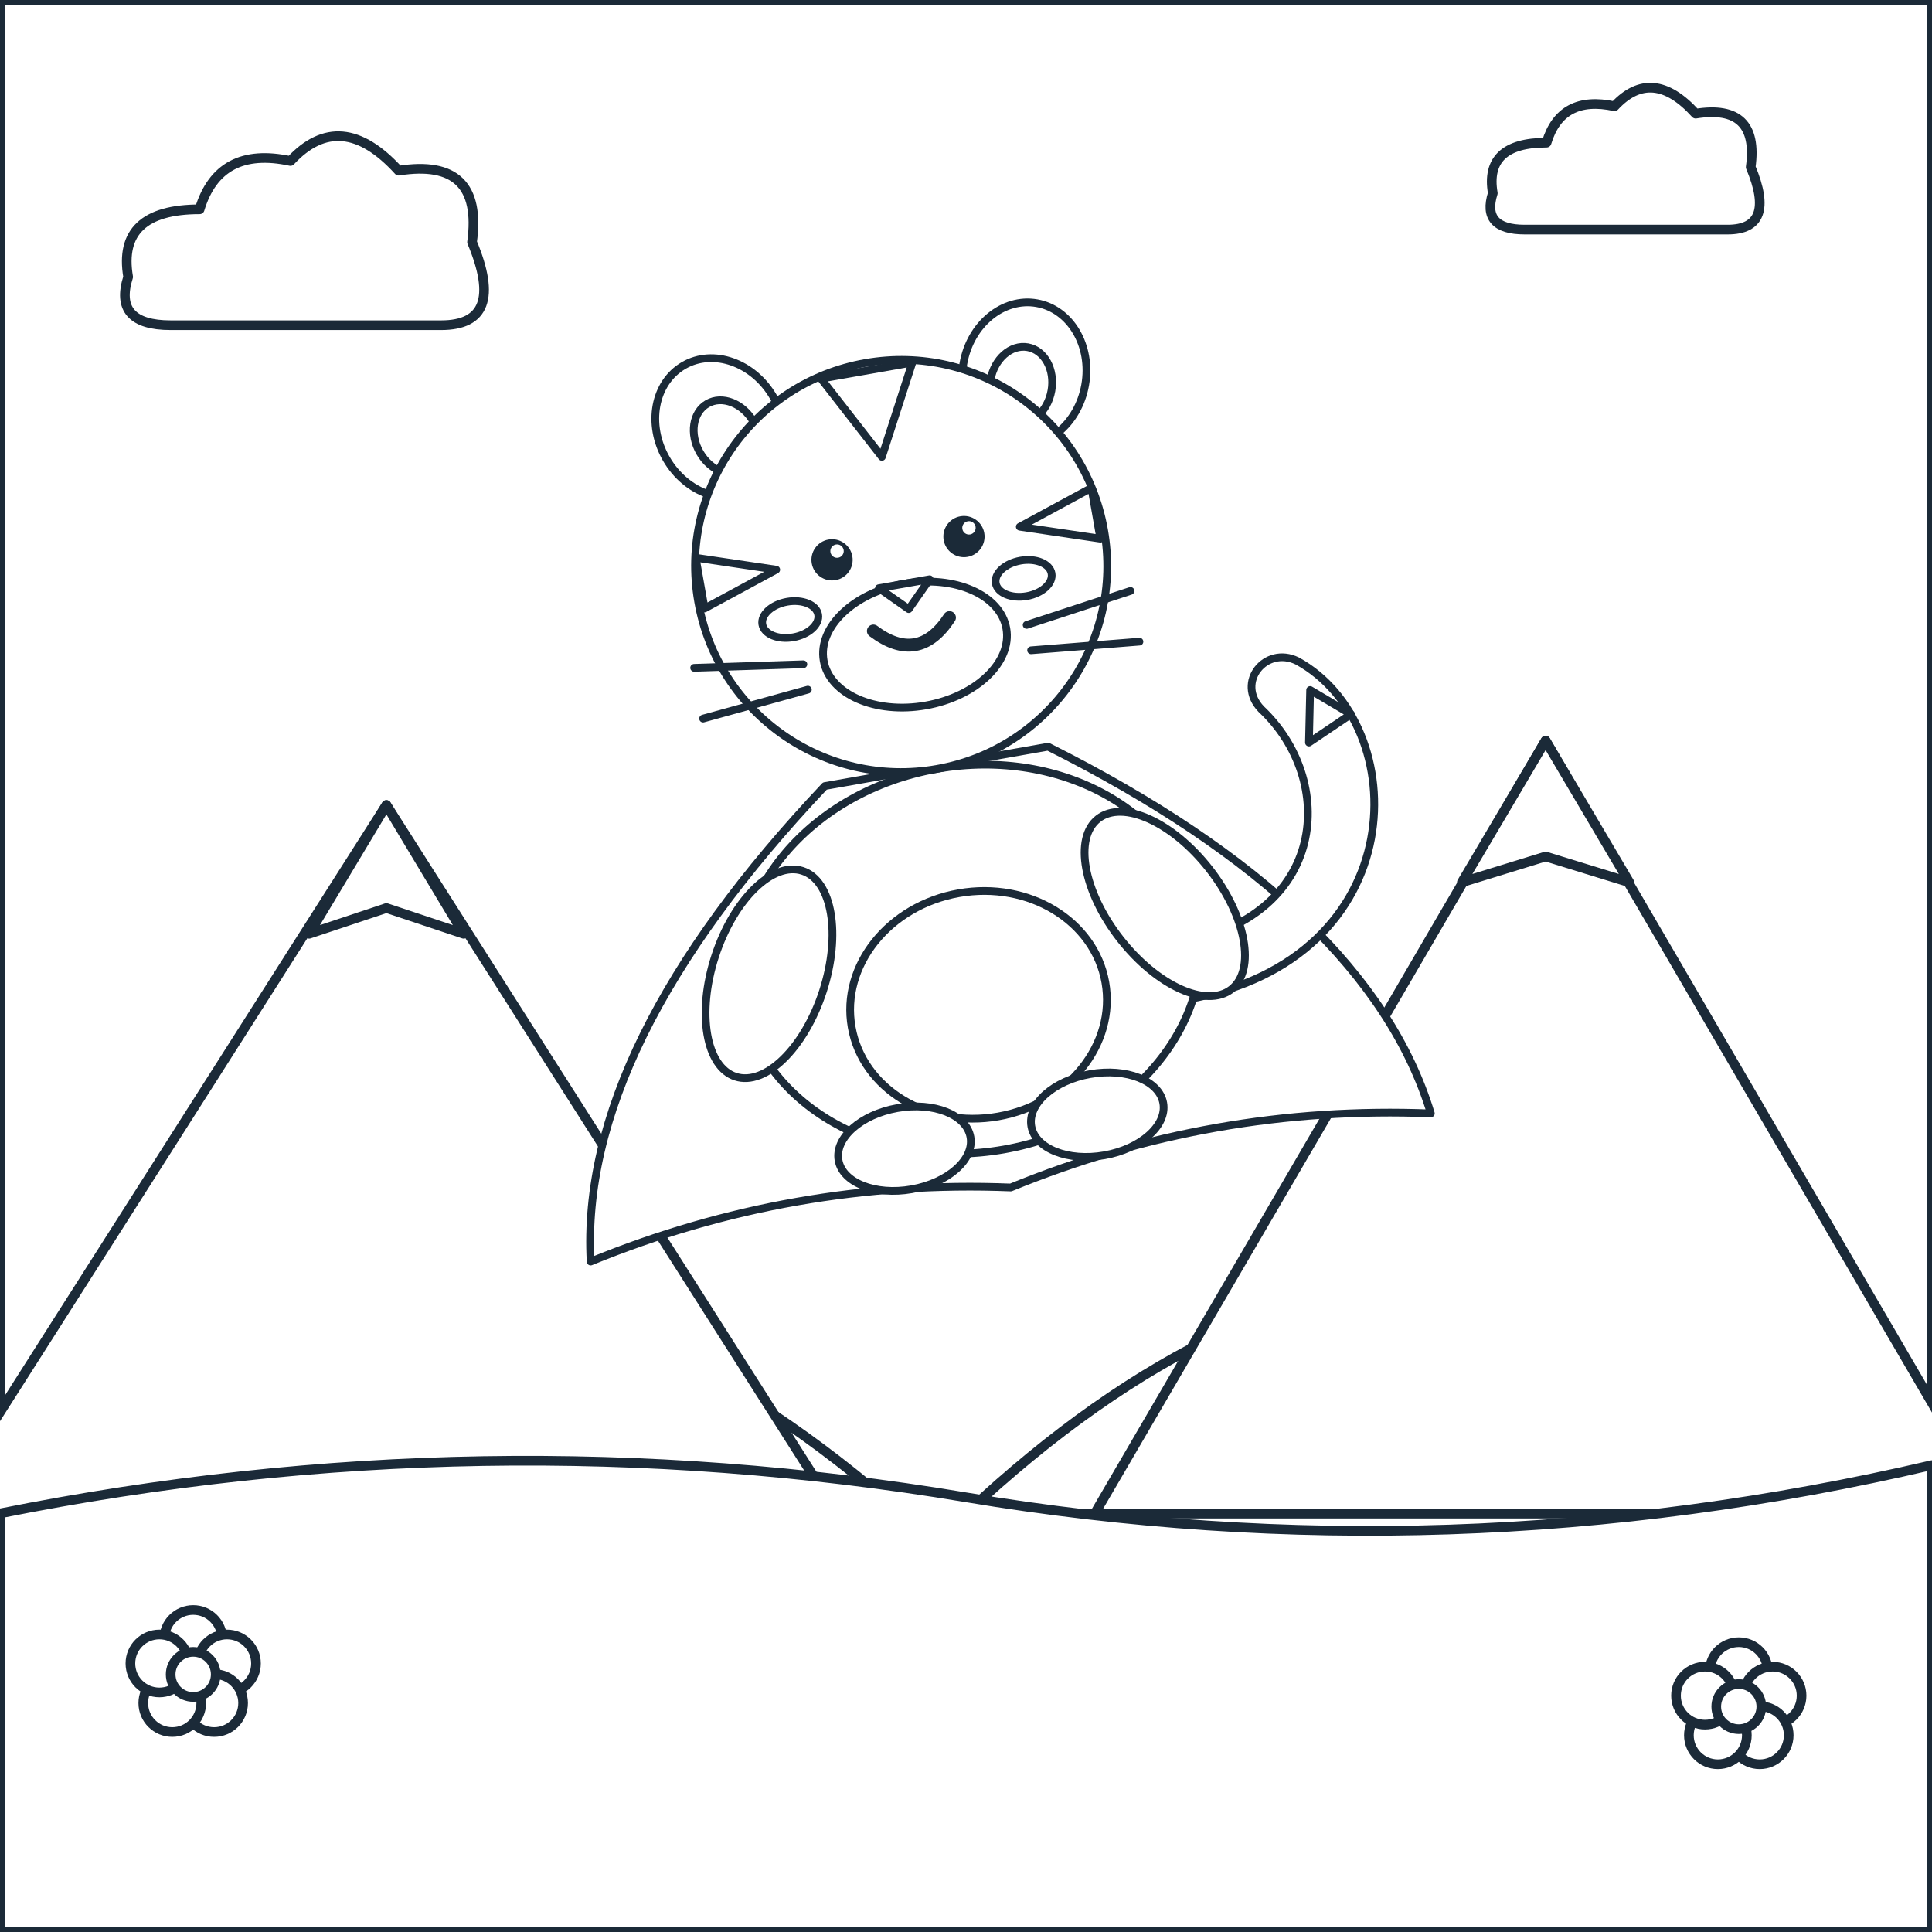
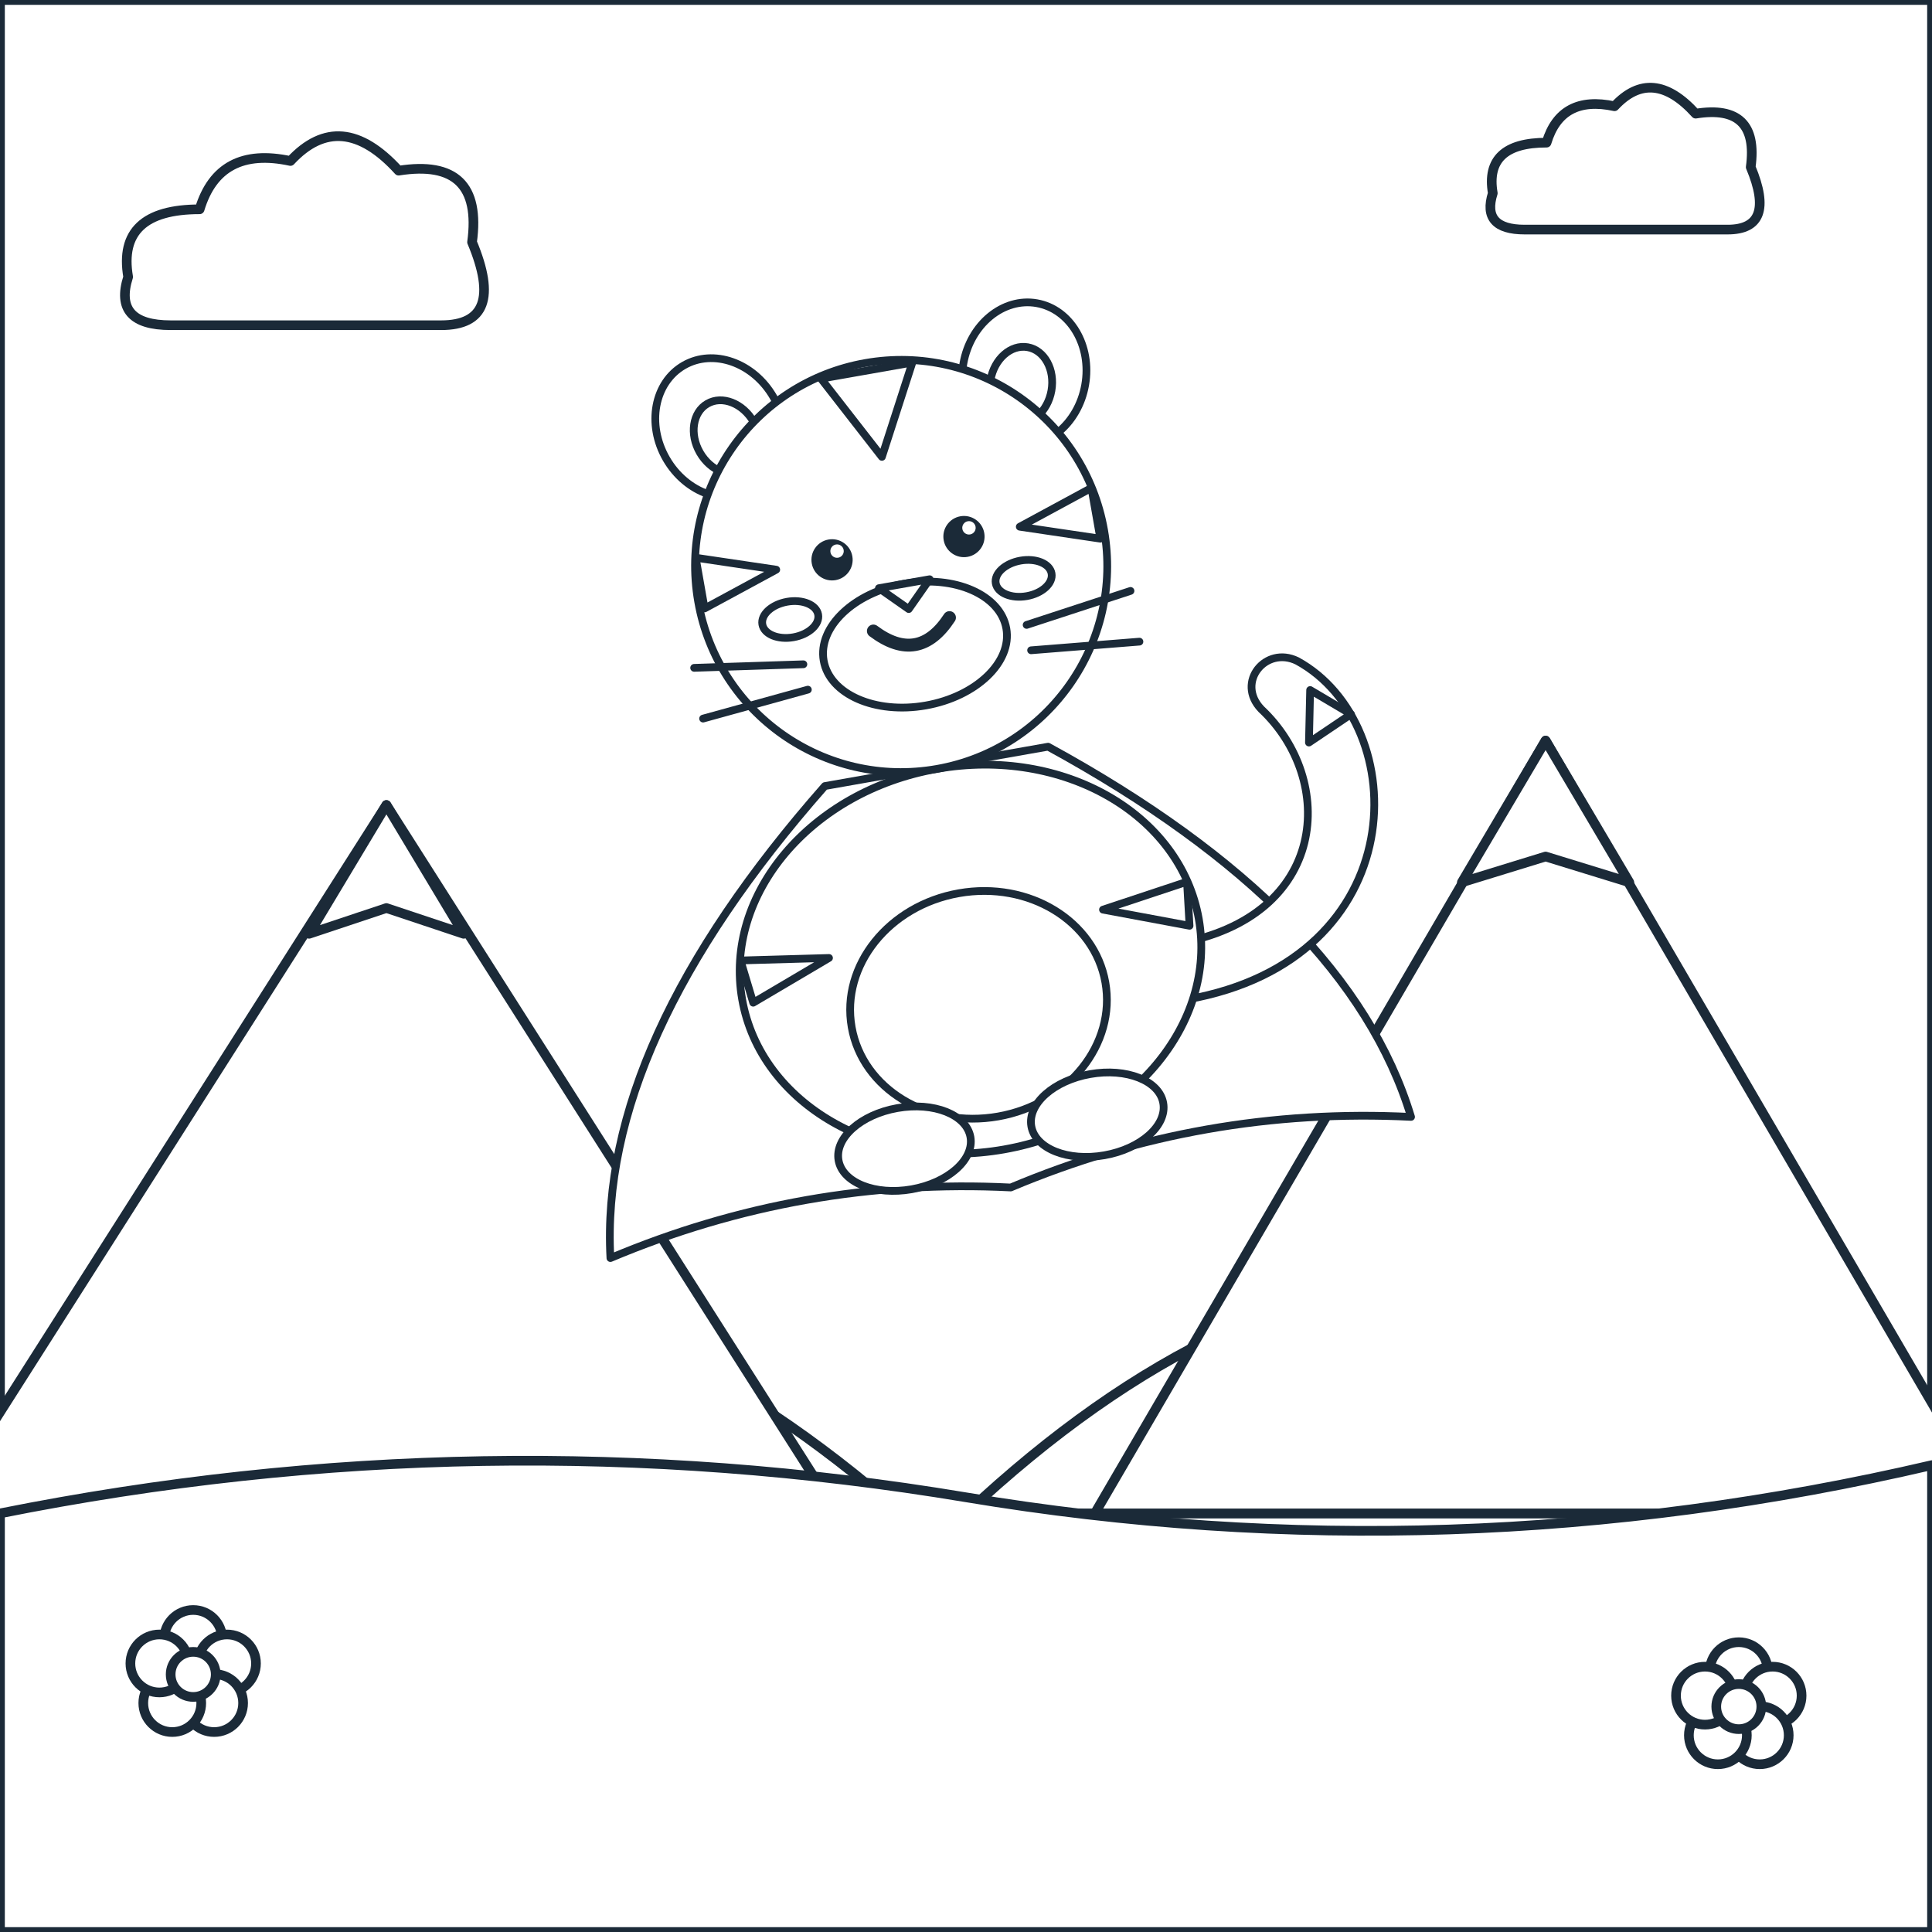
<svg xmlns="http://www.w3.org/2000/svg" viewBox="0 0 600 600" data-picture="ho--nhay-vot-qua-nui">
  <g class="scene-back">
    <rect x="0" y="0" width="600" height="600" rx="0" id="r-nen-troi" data-region="nen-troi" class="region" fill="#FFFFFF" stroke="#1B2A38" stroke-width="3" stroke-linejoin="round" />
    <path d="M 53 101 Q 35 101 39.8 86 Q 36.2 65 62 65 Q 68 45.2 90.2 50 Q 105.8 33.2 123.8 53 Q 150.2 48.8 146.6 75.2 Q 157.4 101 137 101 Z" id="r-may-1" data-region="may-1" class="region" fill="#FFFFFF" stroke="#1B2A38" stroke-width="3" stroke-linejoin="round" />
    <path d="M 473.5 71.3 Q 460 71.3 463.6 60 Q 460.9 44.3 480.3 44.3 Q 484.8 29.4 501.4 33 Q 513.1 20.4 526.6 35.3 Q 546.4 32.1 543.7 51.9 Q 551.8 71.3 536.5 71.3 Z" id="r-may-2" data-region="may-2" class="region" fill="#FFFFFF" stroke="#1B2A38" stroke-width="3" stroke-linejoin="round" />
    <path d="M -20 470 Q 120 330 280 470 Z" id="r-doi-xa-1" data-region="doi-xa-1" class="region" fill="#FFFFFF" stroke="#1B2A38" stroke-width="3" stroke-linejoin="round" />
    <path d="M 300 470 Q 460 320 620 470 Z" id="r-doi-xa-2" data-region="doi-xa-2" class="region" fill="#FFFFFF" stroke="#1B2A38" stroke-width="3" stroke-linejoin="round" />
    <polygon points="-20,470 120,250 260,470" id="r-nui-xa-1" data-region="nui-xa-1" class="region" fill="#FFFFFF" stroke="#1B2A38" stroke-width="3" stroke-linejoin="round" />
    <polygon points="120,250 96,290 120,282 144,290" id="r-tuyet-nui-xa-1" data-region="tuyet-nui-xa-1" class="region" fill="#FFFFFF" stroke="#1B2A38" stroke-width="3" stroke-linejoin="round" />
    <polygon points="340,470 480,230 620,470" id="r-nui-xa-2" data-region="nui-xa-2" class="region" fill="#FFFFFF" stroke="#1B2A38" stroke-width="3" stroke-linejoin="round" />
    <polygon points="480,230 454,274 480,266 506,274" id="r-tuyet-nui-xa-2" data-region="tuyet-nui-xa-2" class="region" fill="#FFFFFF" stroke="#1B2A38" stroke-width="3" stroke-linejoin="round" />
    <path d="M 0 470 Q 150 440 300 465 Q 450 490 600 455 L 600 600 L 0 600 Z" id="r-nen-dat" data-region="nen-dat" class="region" fill="#FFFFFF" stroke="#1B2A38" stroke-width="3" stroke-linejoin="round" />
    <ellipse cx="60" cy="509" rx="9" ry="9" id="r-hoa-dong-1-canh-1" data-region="hoa-dong-1-canh-1" class="region" fill="#FFFFFF" stroke="#1B2A38" stroke-width="3" stroke-linejoin="round" />
    <ellipse cx="70.5" cy="516.6" rx="9" ry="9" id="r-hoa-dong-1-canh-2" data-region="hoa-dong-1-canh-2" class="region" fill="#FFFFFF" stroke="#1B2A38" stroke-width="3" stroke-linejoin="round" />
    <ellipse cx="66.5" cy="528.9" rx="9" ry="9" id="r-hoa-dong-1-canh-3" data-region="hoa-dong-1-canh-3" class="region" fill="#FFFFFF" stroke="#1B2A38" stroke-width="3" stroke-linejoin="round" />
    <ellipse cx="53.5" cy="528.9" rx="9" ry="9" id="r-hoa-dong-1-canh-4" data-region="hoa-dong-1-canh-4" class="region" fill="#FFFFFF" stroke="#1B2A38" stroke-width="3" stroke-linejoin="round" />
    <ellipse cx="49.5" cy="516.6" rx="9" ry="9" id="r-hoa-dong-1-canh-5" data-region="hoa-dong-1-canh-5" class="region" fill="#FFFFFF" stroke="#1B2A38" stroke-width="3" stroke-linejoin="round" />
    <ellipse cx="60" cy="520" rx="7" ry="7" id="r-hoa-dong-1-nhuy" data-region="hoa-dong-1-nhuy" class="region" fill="#FFFFFF" stroke="#1B2A38" stroke-width="3" stroke-linejoin="round" />
    <ellipse cx="540" cy="519" rx="9" ry="9" id="r-hoa-dong-2-canh-1" data-region="hoa-dong-2-canh-1" class="region" fill="#FFFFFF" stroke="#1B2A38" stroke-width="3" stroke-linejoin="round" />
    <ellipse cx="550.5" cy="526.6" rx="9" ry="9" id="r-hoa-dong-2-canh-2" data-region="hoa-dong-2-canh-2" class="region" fill="#FFFFFF" stroke="#1B2A38" stroke-width="3" stroke-linejoin="round" />
    <ellipse cx="546.5" cy="538.9" rx="9" ry="9" id="r-hoa-dong-2-canh-3" data-region="hoa-dong-2-canh-3" class="region" fill="#FFFFFF" stroke="#1B2A38" stroke-width="3" stroke-linejoin="round" />
    <ellipse cx="533.5" cy="538.9" rx="9" ry="9" id="r-hoa-dong-2-canh-4" data-region="hoa-dong-2-canh-4" class="region" fill="#FFFFFF" stroke="#1B2A38" stroke-width="3" stroke-linejoin="round" />
    <ellipse cx="529.5" cy="526.6" rx="9" ry="9" id="r-hoa-dong-2-canh-5" data-region="hoa-dong-2-canh-5" class="region" fill="#FFFFFF" stroke="#1B2A38" stroke-width="3" stroke-linejoin="round" />
    <ellipse cx="540" cy="530" rx="7" ry="7" id="r-hoa-dong-2-nhuy" data-region="hoa-dong-2-nhuy" class="region" fill="#FFFFFF" stroke="#1B2A38" stroke-width="3" stroke-linejoin="round" />
  </g>
  <g id="subject" class="subject anim-bounce" transform="translate(0 -110) translate(300 400) scale(0.8) rotate(-10) translate(-300 -400)">
-     <path d="M 256 334 L 344 334 Q 455.6 417 465.6 500 Q 382.8 482 300 500 Q 217.2 482 134.4 500 Q 144.4 417 256 334 Z" id="r-ao-choang" data-region="ao-choang" class="region" fill="#FFFFFF" stroke="#1B2A38" stroke-width="3" stroke-linejoin="round" />
+     <path d="M 256 334 L 344 334 Q 447.8 417 457.8 500 Q 378.9 482 300 500 Q 221.1 482 142.2 500 Q 152.2 417 256 334 Z" id="r-ao-choang" data-region="ao-choang" class="region" fill="#FFFFFF" stroke="#1B2A38" stroke-width="3" stroke-linejoin="round" />
    <path d="M 380 440 C 470 440 485 350 445 318 C 434 310 420 322 428 334 C 452 366 440 418 380 418 Z" id="r-duoi" data-region="duoi" class="region" fill="#FFFFFF" stroke="#1B2A38" stroke-width="3" stroke-linejoin="round" />
    <polygon points="448,330 462,342 444,350" id="r-soc-duoi" data-region="soc-duoi" class="region" fill="#FFFFFF" stroke="#1B2A38" stroke-width="3" stroke-linejoin="round" />
    <ellipse cx="300" cy="410" rx="90" ry="75" id="r-than" data-region="than" class="region" fill="#FFFFFF" stroke="#1B2A38" stroke-width="3" stroke-linejoin="round" />
    <ellipse cx="300" cy="428" rx="50" ry="44" id="r-bung" data-region="bung" class="region" fill="#FFFFFF" stroke="#1B2A38" stroke-width="3" stroke-linejoin="round" />
    <polygon points="212,395 246,400 214,412" id="r-soc-than-trai" data-region="soc-than-trai" class="region" fill="#FFFFFF" stroke="#1B2A38" stroke-width="3" stroke-linejoin="round" />
    <polygon points="388,395 354,400 386,412" id="r-soc-than-phai" data-region="soc-than-phai" class="region" fill="#FFFFFF" stroke="#1B2A38" stroke-width="3" stroke-linejoin="round" />
    <ellipse cx="262" cy="478" rx="26" ry="16" id="r-chan-trai" data-region="chan-trai" class="region" fill="#FFFFFF" stroke="#1B2A38" stroke-width="3" stroke-linejoin="round" />
    <ellipse cx="338" cy="478" rx="26" ry="16" id="r-chan-phai" data-region="chan-phai" class="region" fill="#FFFFFF" stroke="#1B2A38" stroke-width="3" stroke-linejoin="round" />
    <ellipse cx="240" cy="190" rx="24" ry="28" transform="rotate(-20 240 190)" id="r-tai-trai" data-region="tai-trai" class="region" fill="#FFFFFF" stroke="#1B2A38" stroke-width="3" stroke-linejoin="round" />
    <ellipse cx="242" cy="194" rx="12" ry="15" transform="rotate(-20 242 194)" id="r-trong-tai-trai" data-region="trong-tai-trai" class="region" fill="#FFFFFF" stroke="#1B2A38" stroke-width="3" stroke-linejoin="round" />
    <ellipse cx="360" cy="190" rx="24" ry="28" transform="rotate(20 360 190)" id="r-tai-phai" data-region="tai-phai" class="region" fill="#FFFFFF" stroke="#1B2A38" stroke-width="3" stroke-linejoin="round" />
    <ellipse cx="358" cy="194" rx="12" ry="15" transform="rotate(20 358 194)" id="r-trong-tai-phai" data-region="trong-tai-phai" class="region" fill="#FFFFFF" stroke="#1B2A38" stroke-width="3" stroke-linejoin="round" />
    <ellipse cx="300" cy="255" rx="80" ry="80" id="r-dau" data-region="dau" class="region" fill="#FFFFFF" stroke="#1B2A38" stroke-width="3" stroke-linejoin="round" />
    <polygon points="282,178 300,212 318,178" id="r-soc-tran-1" data-region="soc-tran-1" class="region" fill="#FFFFFF" stroke="#1B2A38" stroke-width="3" stroke-linejoin="round" />
    <polygon points="222,238 252,248 222,258" id="r-soc-ma-trai" data-region="soc-ma-trai" class="region" fill="#FFFFFF" stroke="#1B2A38" stroke-width="3" stroke-linejoin="round" />
    <polygon points="378,238 348,248 378,258" id="r-soc-ma-phai" data-region="soc-ma-phai" class="region" fill="#FFFFFF" stroke="#1B2A38" stroke-width="3" stroke-linejoin="round" />
    <ellipse cx="300" cy="286" rx="36" ry="24" id="r-mom" data-region="mom" class="region" fill="#FFFFFF" stroke="#1B2A38" stroke-width="3" stroke-linejoin="round" />
    <polygon points="290,262 310,262 300,272" id="r-mui" data-region="mui" class="region" fill="#FFFFFF" stroke="#1B2A38" stroke-width="3" stroke-linejoin="round" />
    <g class="deco" pointer-events="none">
      <path d="M 256 286 L 214 280 M 256 296 L 214 300 M 344 286 L 386 280 M 344 296 L 386 300" fill="none" stroke="#1B2A38" stroke-width="3" stroke-linecap="round" stroke-linejoin="round" />
    </g>
-     <ellipse cx="222" cy="402" rx="22" ry="42" transform="rotate(28 222 402)" id="r-tay-trai" data-region="tay-trai" class="region" fill="#FFFFFF" stroke="#1B2A38" stroke-width="3" stroke-linejoin="round" />
-     <ellipse cx="378" cy="402" rx="22" ry="42" transform="rotate(-28 378 402)" id="r-tay-phai" data-region="tay-phai" class="region" fill="#FFFFFF" stroke="#1B2A38" stroke-width="3" stroke-linejoin="round" />
    <g class="deco" pointer-events="none">
      <circle cx="274" cy="248" r="8" fill="#1B2A38" />
    </g>
    <g class="deco" pointer-events="none">
      <circle cx="326" cy="248" r="8" fill="#1B2A38" />
    </g>
    <g class="deco" pointer-events="none">
      <circle cx="276.5" cy="245" r="2.6" fill="#FFFFFF" />
    </g>
    <g class="deco" pointer-events="none">
      <circle cx="328.5" cy="245" r="2.6" fill="#FFFFFF" />
    </g>
    <ellipse cx="254" cy="268" rx="11" ry="7" id="r-ma-trai" data-region="ma-trai" class="region" fill="#FFFFFF" stroke="#1B2A38" stroke-width="3" stroke-linejoin="round" />
    <ellipse cx="346" cy="268" rx="11" ry="7" id="r-ma-phai" data-region="ma-phai" class="region" fill="#FFFFFF" stroke="#1B2A38" stroke-width="3" stroke-linejoin="round" />
    <g class="deco" pointer-events="none">
      <path d="M 285 278 Q 300 294 315 278" fill="none" stroke="#1B2A38" stroke-width="5" stroke-linecap="round" stroke-linejoin="round" />
    </g>
  </g>
  <g class="scene-front">

</g>
</svg>
